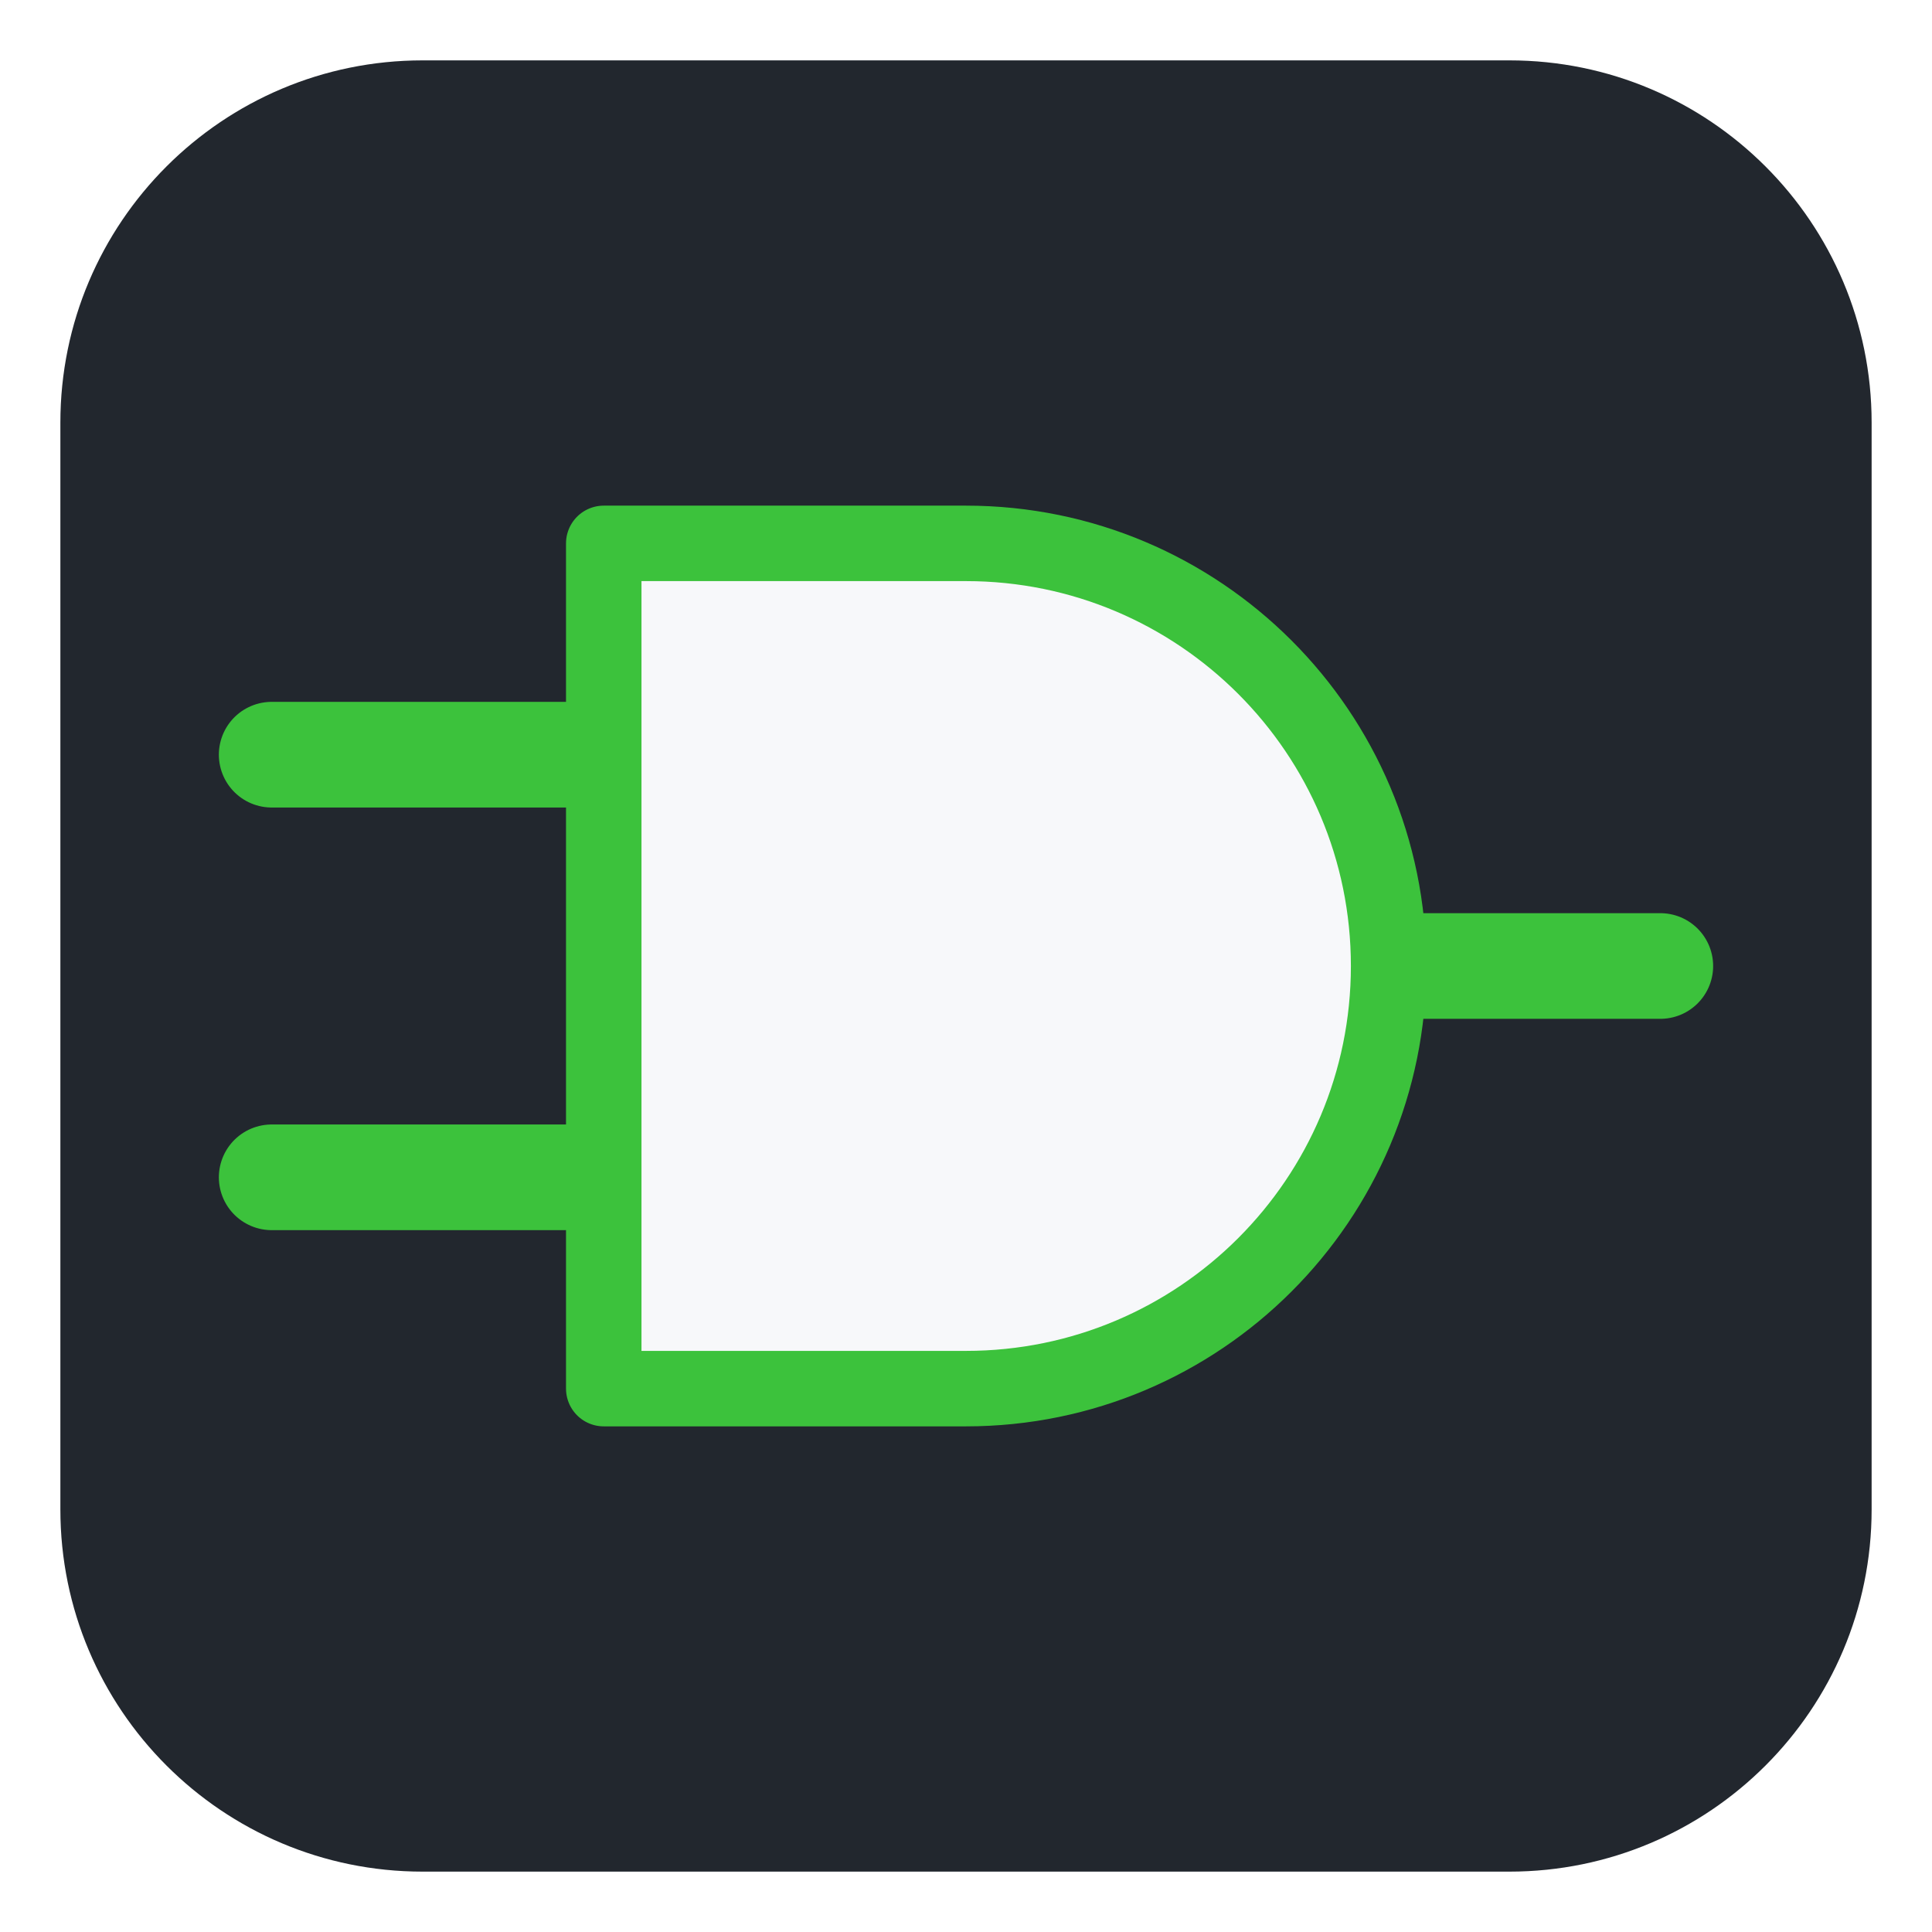
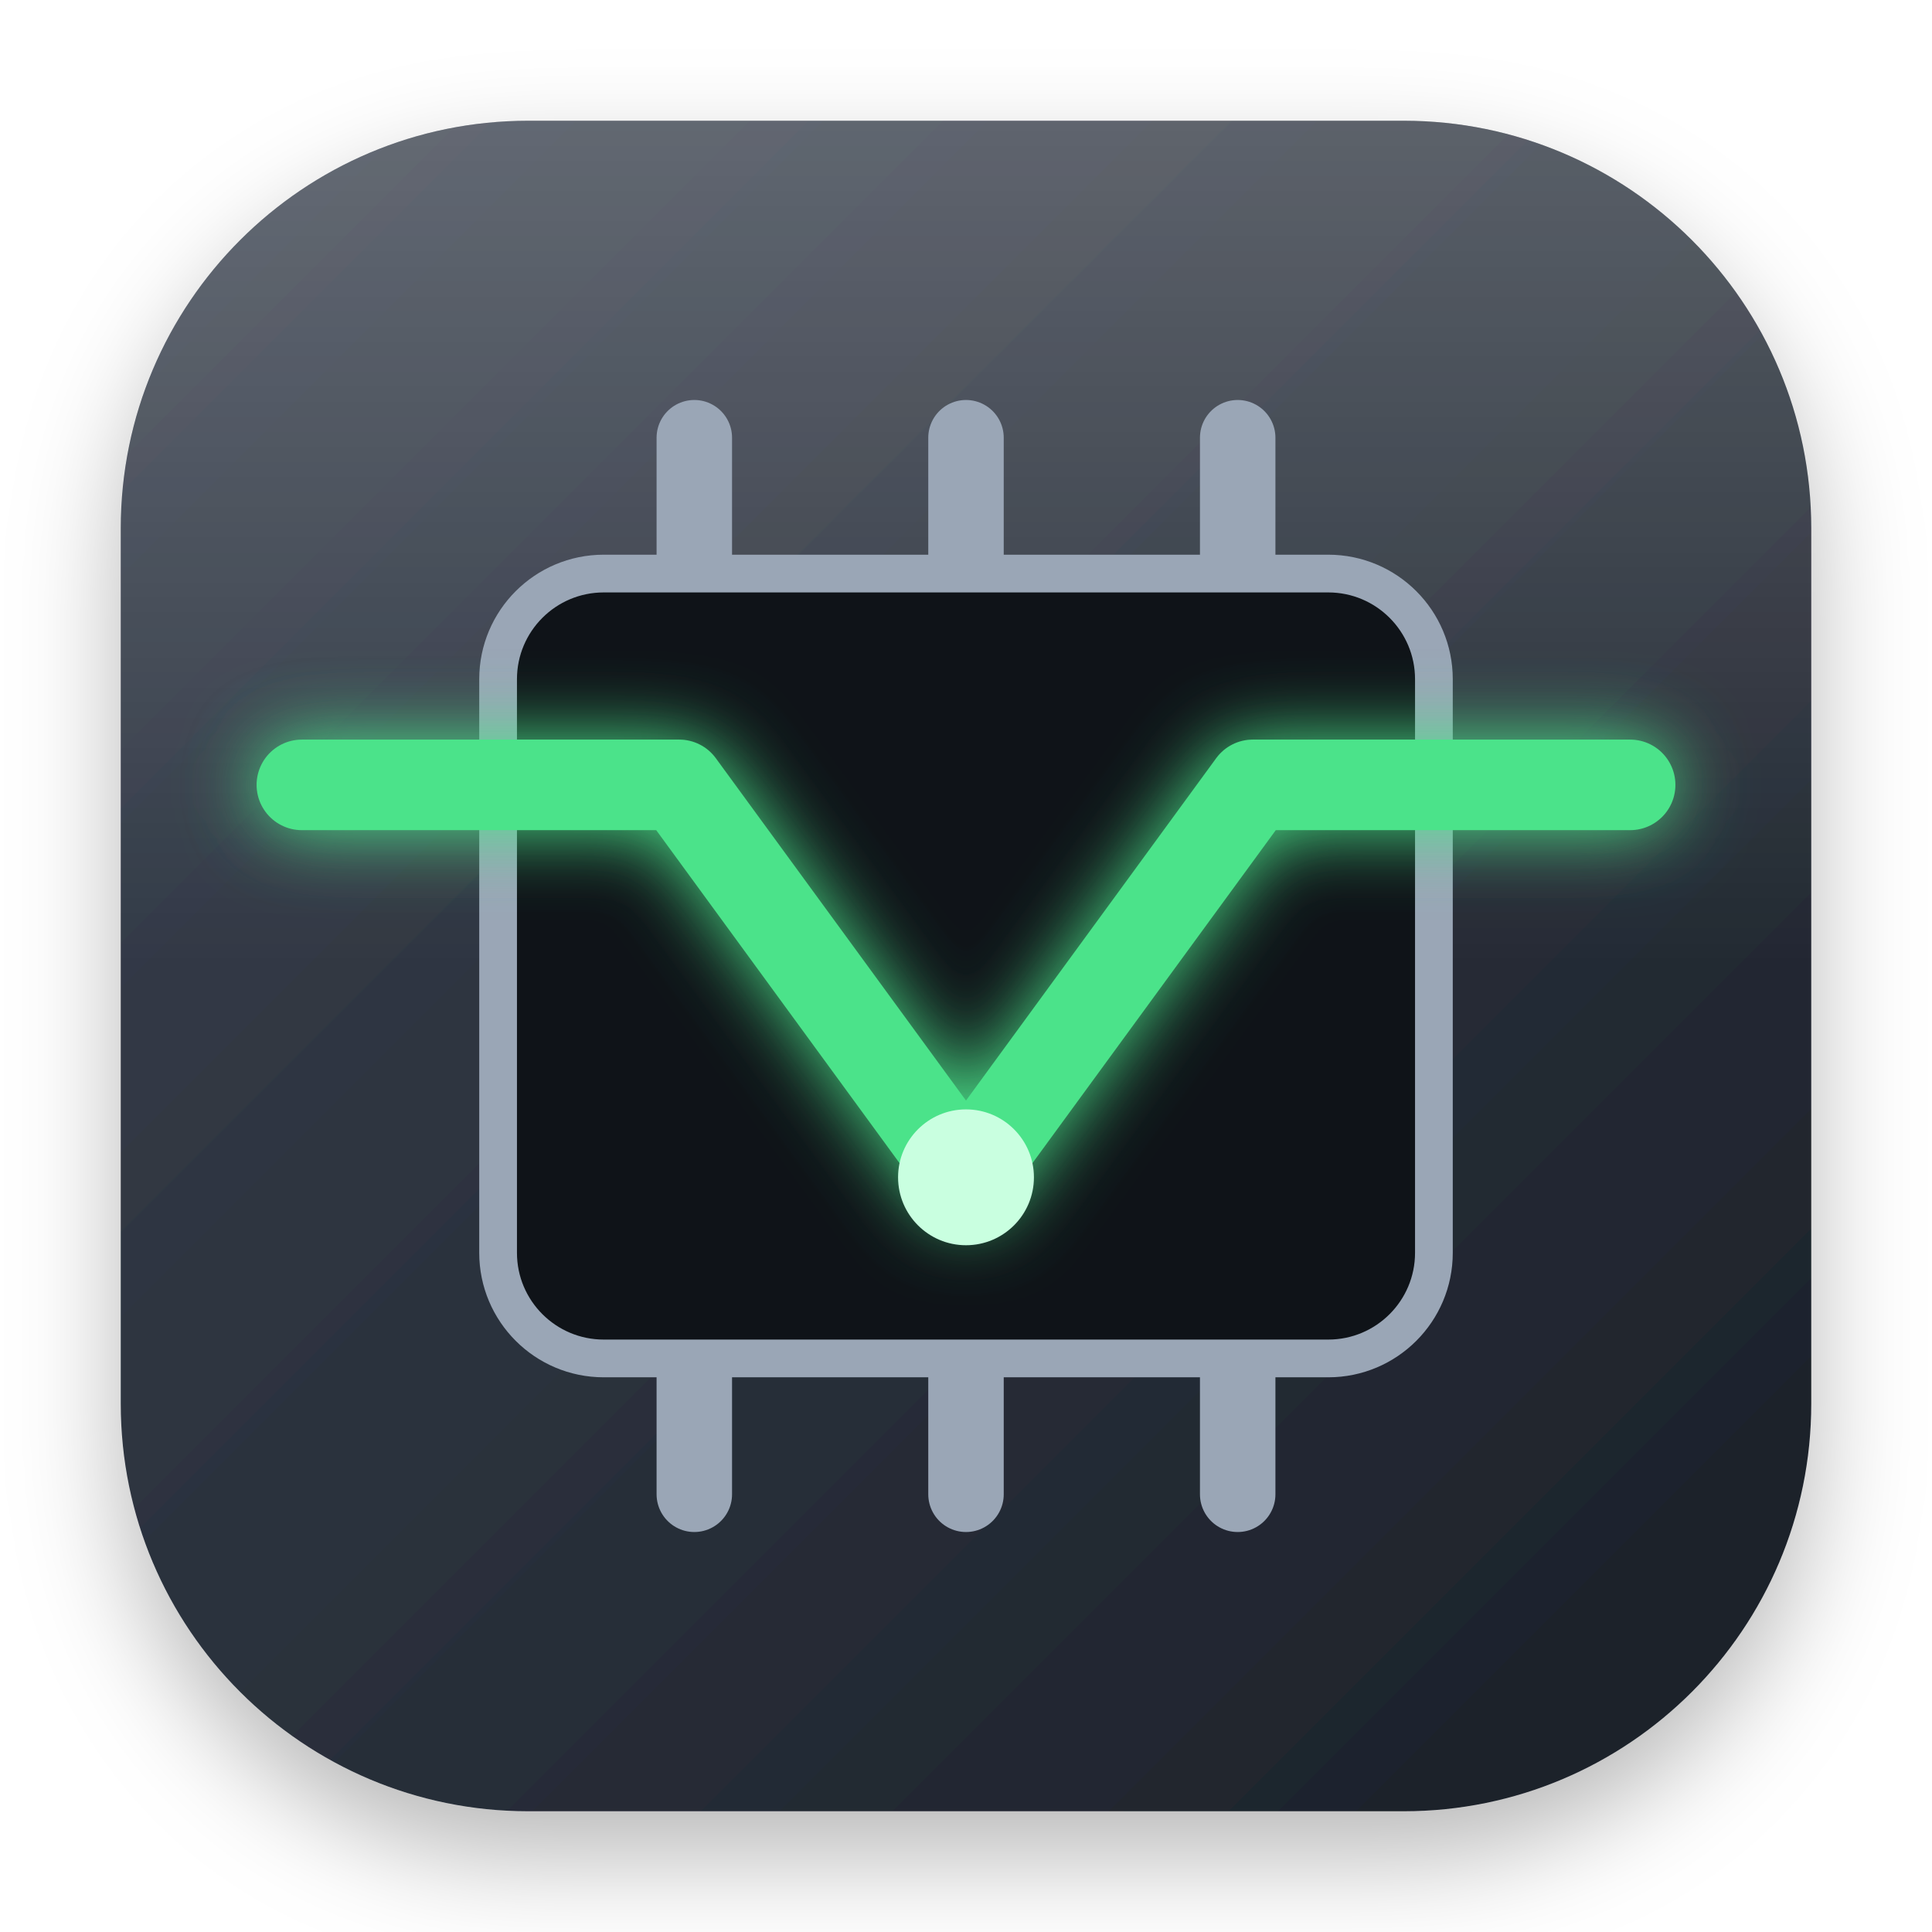
<svg xmlns="http://www.w3.org/2000/svg" width="256" height="256" viewBox="0 0 256 256">
-   <rect x="8" y="8" width="240" height="240" rx="48" fill="#22272E" />
-   <path d="M36 100h44M36 156h44M184 128h36" fill="none" stroke="#3CC23C" stroke-width="14" stroke-linecap="round" />
-   <path d="M80 72h48a56 56 0 0 1 0 112H80z" fill="#F7F8FA" stroke="#3CC23C" stroke-width="10" stroke-linejoin="round" />
+   <defs>
+     <filter id="lift" x="-20%" y="-20%" width="140%" height="150%">
+       <feDropShadow dx="0" dy="6" stdDeviation="7" flood-color="#000" flood-opacity=".28" />
+     </filter>
+     <filter id="glow" x="-50%" y="-50%" width="200%" height="200%">
+       <feGaussianBlur stdDeviation="5" result="blur" />
+       <feMerge>
+         <feMergeNode in="blur" />
+         <feMergeNode in="SourceGraphic" />
+       </feMerge>
+     </filter>
+     <linearGradient id="shine" x1="0" y1="0" x2="0" y2="1">
+       <stop offset="0" stop-color="#fff" stop-opacity=".22" />
+       <stop offset=".5" stop-color="#fff" stop-opacity="0" />
+     </linearGradient>
+     <linearGradient id="background" x1="0" y1="0" x2="1" y2="1">
+       <stop offset="0" stop-color="#3a4250" />
+       <stop offset="1" stop-color="#1a1f27" />
+     </linearGradient>
+   </defs>
+   <rect x="16" y="16" width="224" height="224" rx="54" fill="url(#background)" filter="url(#lift)" />
+   <rect x="16" y="16" width="224" height="224" rx="54" fill="url(#shine)" />
+   <g stroke="#9aa6b6" stroke-width="10" stroke-linecap="round">
+     <path d="M92 58v18M128 58v18M164 58v18M92 180v18M128 180v18M164 180v18" />
+   </g>
+   <rect x="66" y="76" width="124" height="104" rx="14" fill="#0f1318" stroke="#9aa6b6" stroke-width="5" />
+   <path d="M40 104h50l38 52 38-52h50" fill="none" stroke="#4be38a" stroke-width="12" stroke-linejoin="round" stroke-linecap="round" filter="url(#glow)" />
+   <circle cx="128" cy="156" r="9" fill="#c9ffe0" />
</svg>
